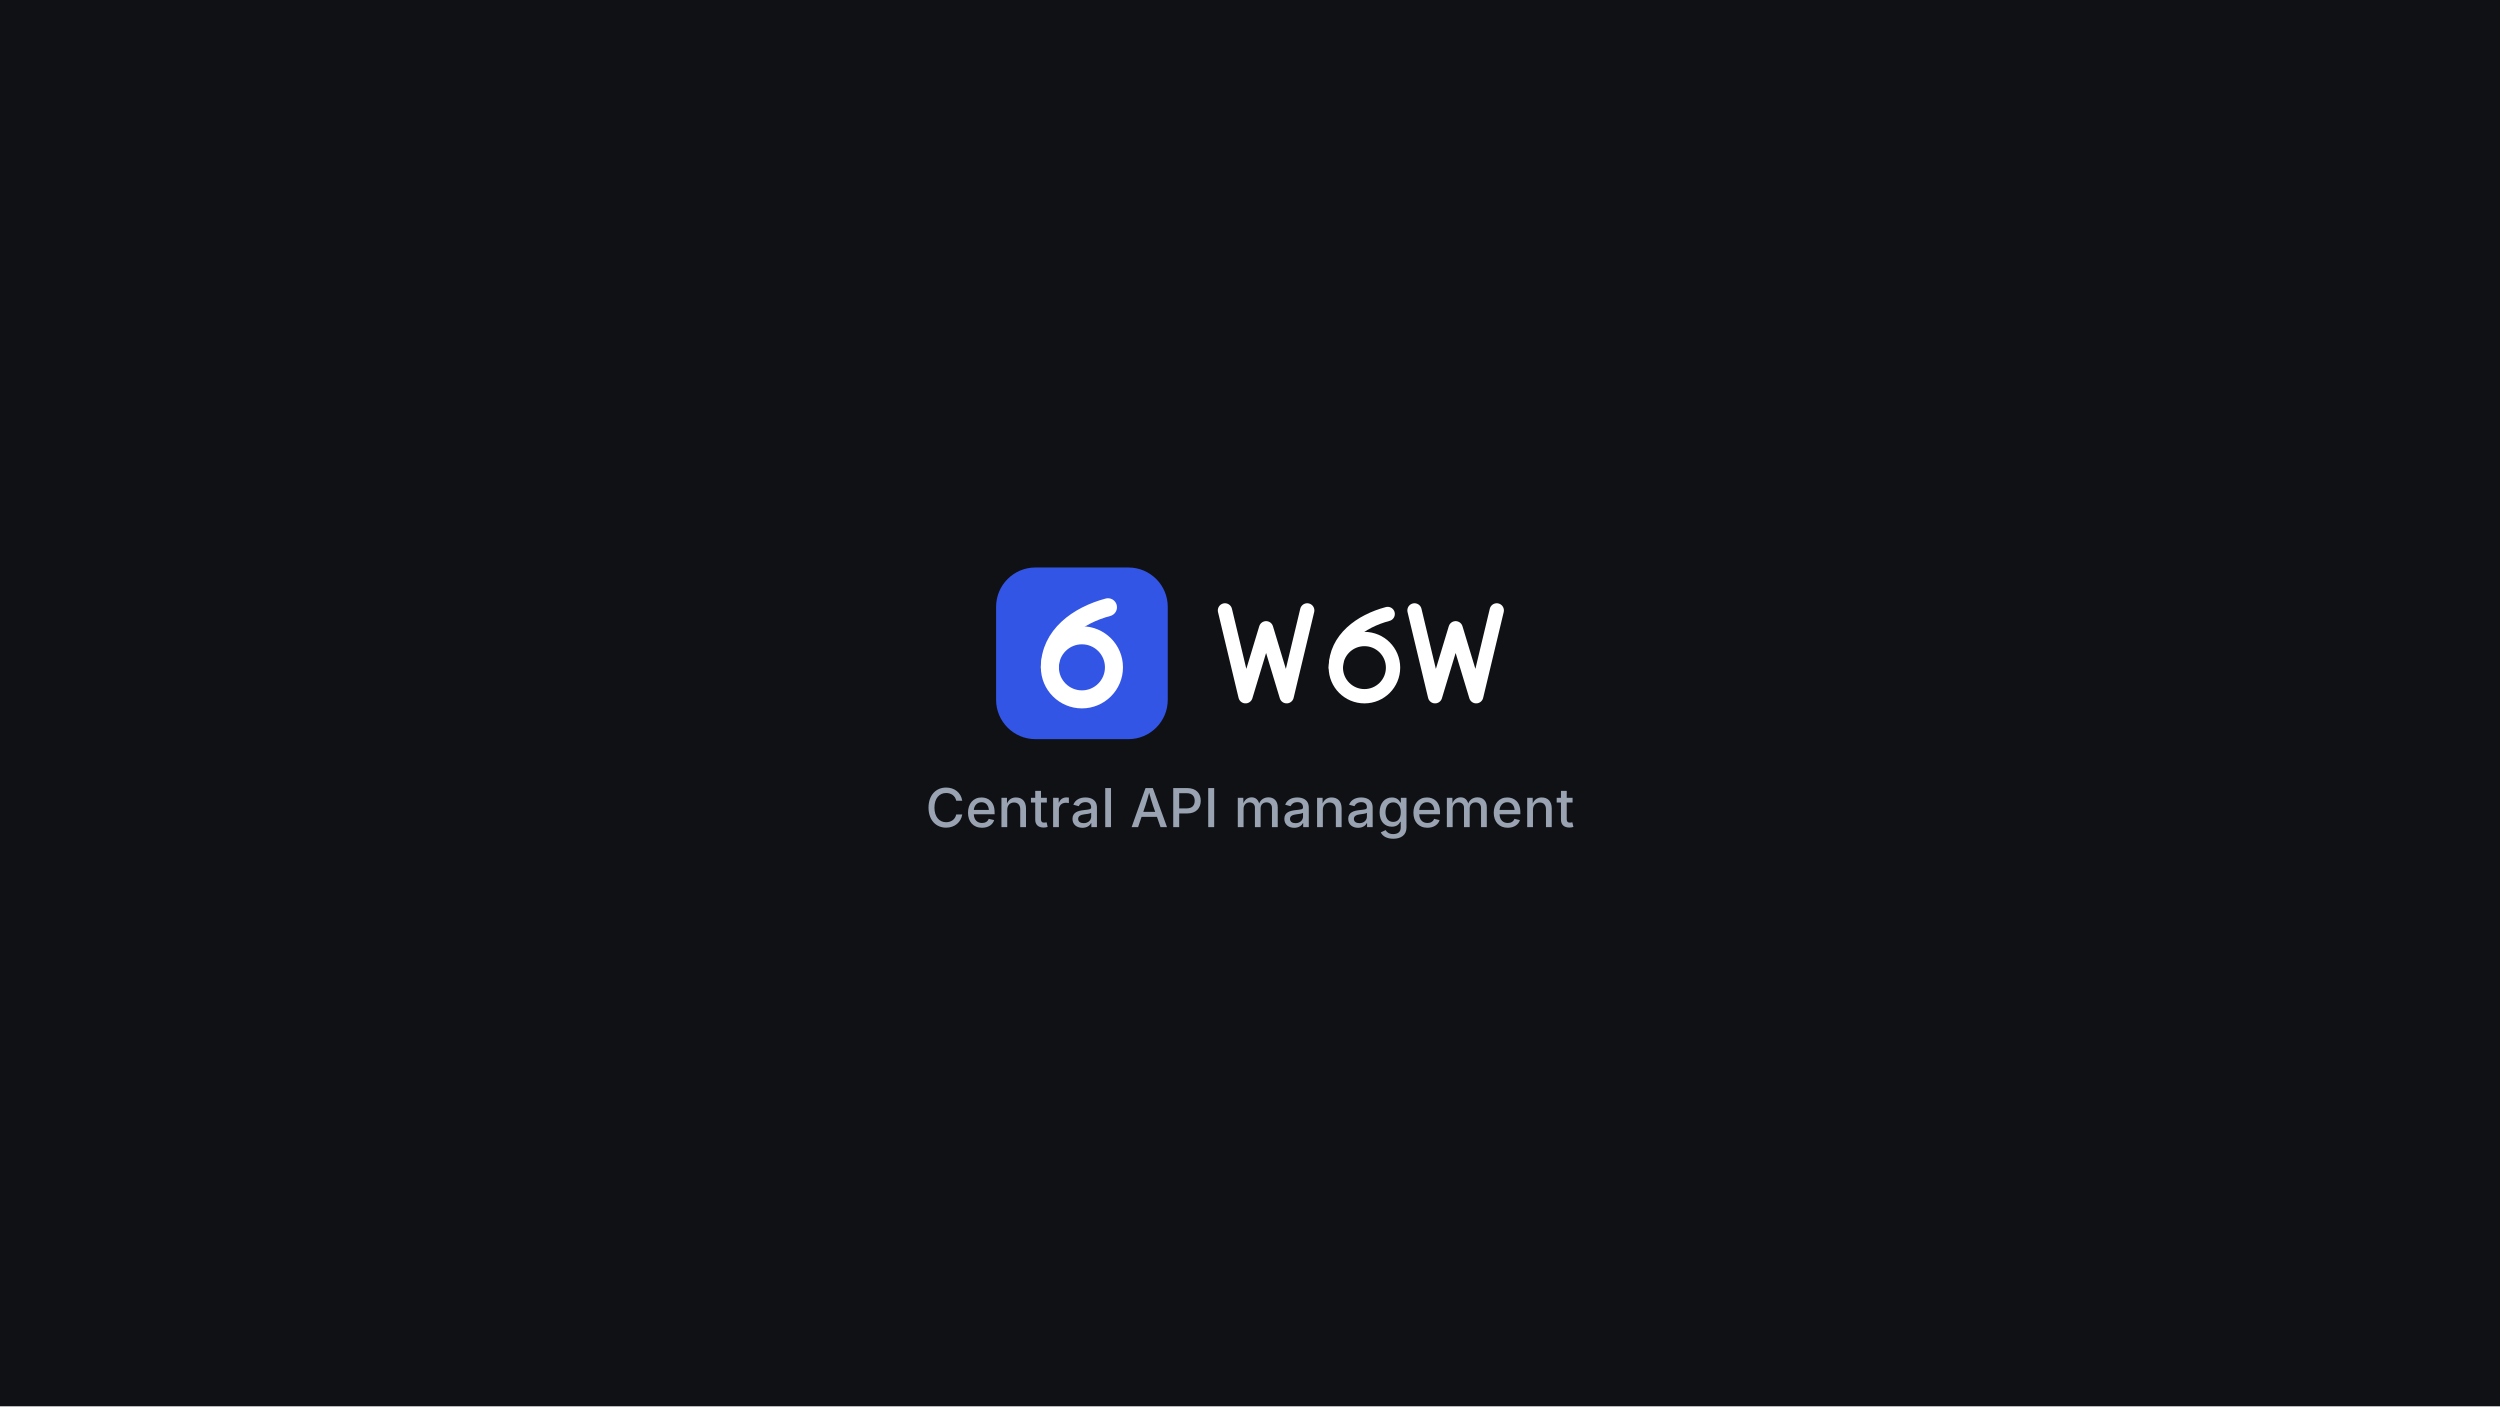
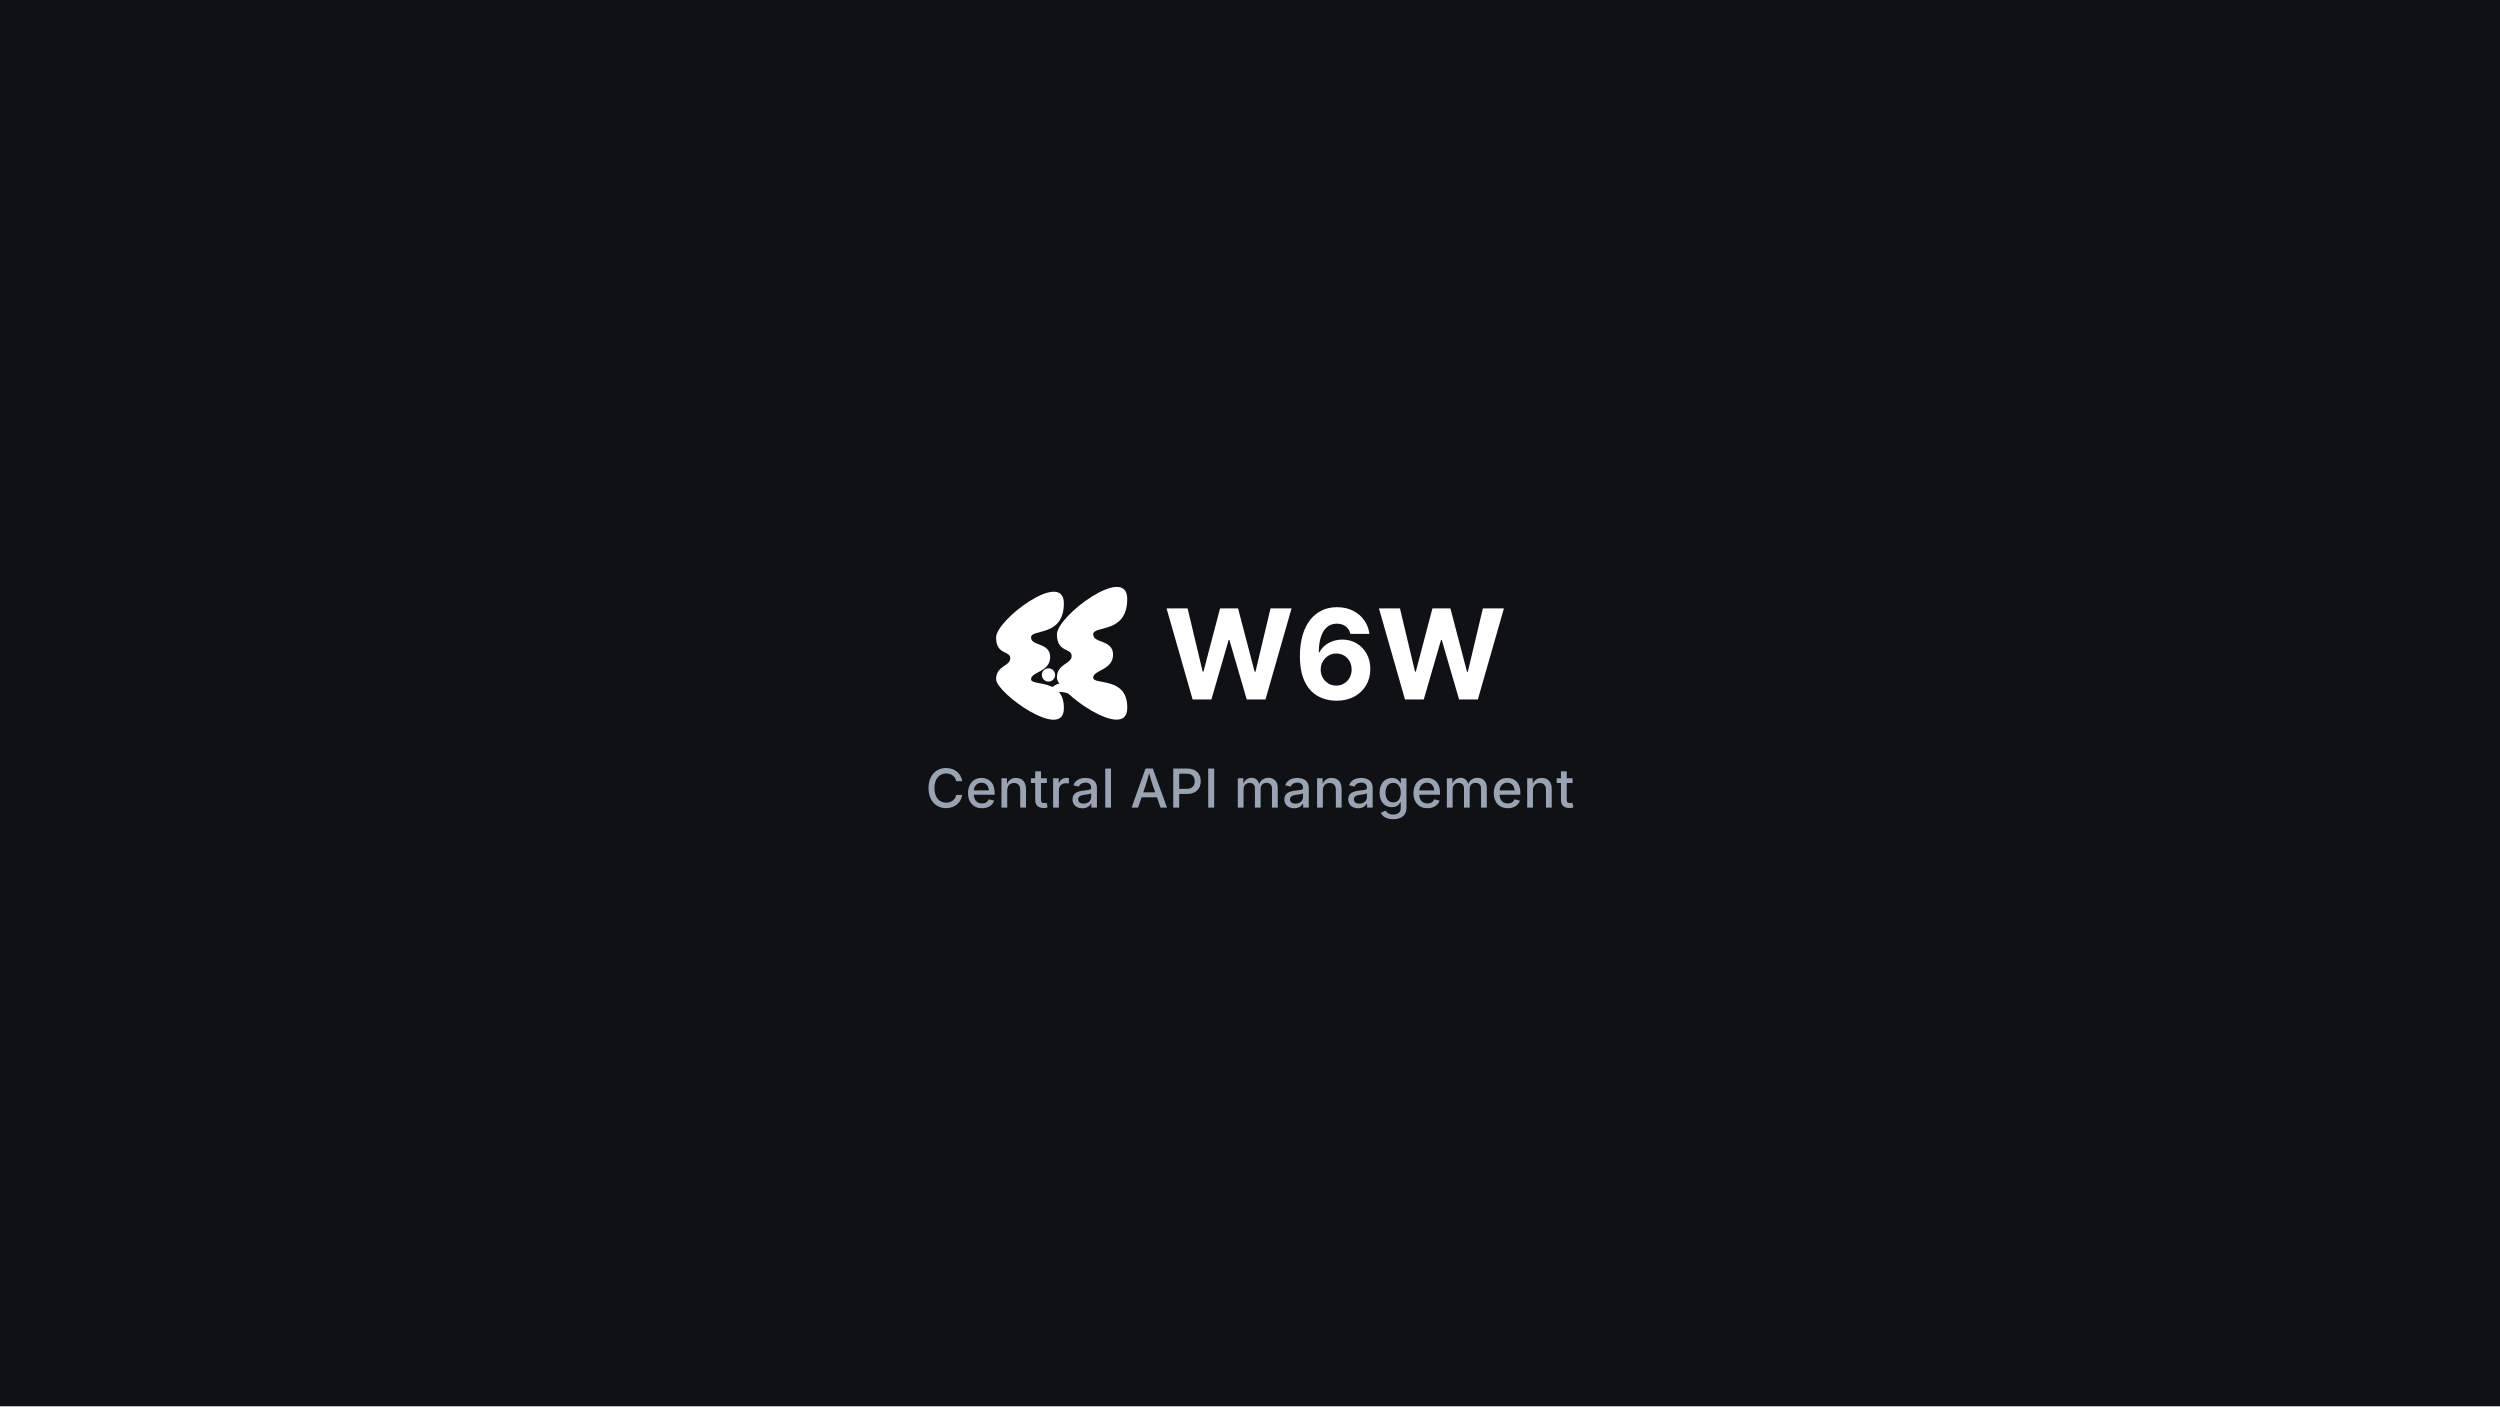
<svg xmlns="http://www.w3.org/2000/svg" viewBox="0 0 2560 1440" width="2560" height="1440" role="img" aria-label="w6w">
  <rect width="2560" height="1440" fill="#0F1115" />
-   <g transform="translate(1020,581.1127) scale(1.830986)">
-     <rect width="96" height="96" rx="22" fill="#3355E6" />
-     <g transform="translate(48,48) scale(1.12) translate(-48,-48) translate(-30,23)" fill="none" stroke="#FFFFFF" stroke-width="9" stroke-linecap="round" stroke-linejoin="round">
-       <path d="M91 2 C 76 6, 62 16, 62 32" />
-       <circle cx="78" cy="32" r="16" />
-     </g>
-     <g transform="translate(128,24)" fill="none" stroke="#FFFFFF" stroke-width="8" stroke-linecap="round" stroke-linejoin="round">
-       <path d="M0 0 L11.5 48 L23 10 L34.5 48 L46 0" />
-       <path d="M91 2 C 76 6, 62 16, 62 32" />
-       <circle cx="78" cy="32" r="16" />
-       <path d="M106 0 L117.5 48 L129 10 L140.5 48 L152 0" />
+   <g transform="translate(1020,601.0115) scale(0.2868905)">
+     <g fill="#FFFFFF" transform="translate(-67.9016,-105.2733)">
+       <path d="M67.902 285.578C67.902 221.946 309.731 41.895 309.731 163.736C309.731 285.578 192.642 253.401 192.642 285.578C192.642 317.756 260.944 302.571 260.944 355.719C260.944 408.866 192.642 408.092 192.642 434.691C192.642 461.291 313.345 429.113 309.731 541.555C306.117 653.996 67.902 483.707 67.902 434.691C67.902 385.676 118.558 388.62 118.558 360.135C118.558 331.65 67.902 349.211 67.902 285.578Z" />
+       <path d="M285.062 274.496C285.062 208.51 535.993 21.8 535.993 148.148C535.994 274.496 414.498 241.128 414.498 274.496C414.498 307.864 485.37 292.117 485.37 347.23C485.37 402.343 414.498 401.54 414.498 429.123C414.498 456.706 539.744 423.338 535.994 539.938C532.244 656.538 285.062 479.951 285.062 429.123C285.062 378.295 337.625 381.348 337.625 351.81C337.625 322.272 285.062 340.482 285.062 274.496Z" />
+       <path d="M234.531 558.572C237.269 552.545 239.524 545.907 241.709 539.122C233.666 532.149 218.055 522.708 190.113 509.939C92.199 465.197 222.859 495.35 276.679 457.416C330.5 419.482 424.848 523.233 337.308 489.514C263.377 461.036 253.58 502.259 241.709 539.122C261.851 556.585 234.531 558.572 234.531 558.572Z" />
+       <circle cx="254.91" cy="419.441" r="23.668" />
+       <path d="M769.397 507L676.41 182.021H751.466L805.259 407.824H807.957L867.304 182.021H931.57L990.758 408.3H993.614L1047.41 182.021H1122.46L1029.48 507H962.512L900.627 294.526H898.088L836.361 507H769.397ZM1282.06 511.443C1265.34 511.337 1249.21 508.534 1233.66 503.033C1218.21 497.532 1204.36 488.593 1192.08 476.216C1179.81 463.839 1170.08 447.442 1162.89 427.025C1155.8 406.608 1152.26 381.536 1152.26 351.81C1152.36 324.517 1155.48 300.132 1161.62 278.658C1167.86 257.077 1176.75 238.776 1188.28 223.754C1199.91 208.732 1213.82 197.307 1230.01 189.479C1246.19 181.545 1264.34 177.578 1284.44 177.578C1306.12 177.578 1325.27 181.809 1341.88 190.272C1358.49 198.629 1371.82 210.002 1381.87 224.389C1392.02 238.776 1398.16 254.908 1400.27 272.786H1332.52C1329.87 261.467 1324.32 252.581 1315.86 246.128C1307.39 239.675 1296.92 236.448 1284.44 236.448C1263.28 236.448 1247.2 245.652 1236.2 264.059C1225.3 282.466 1219.75 307.485 1219.54 339.115H1221.76C1226.62 329.489 1233.18 321.29 1241.43 314.52C1249.79 307.643 1259.26 302.407 1269.84 298.81C1280.52 295.108 1291.79 293.256 1303.64 293.256C1322.89 293.256 1340.03 297.805 1355.05 306.903C1370.07 315.895 1381.92 328.272 1390.59 344.034C1399.27 359.797 1403.61 377.833 1403.61 398.145C1403.61 420.148 1398.48 439.719 1388.21 456.857C1378.06 473.994 1363.83 487.429 1345.53 497.162C1327.33 506.788 1306.18 511.549 1282.06 511.443ZM1281.74 457.491C1292.32 457.491 1301.79 454.953 1310.14 449.875C1318.5 444.797 1325.06 437.921 1329.82 429.246C1334.58 420.572 1336.96 410.839 1336.96 400.049C1336.96 389.258 1334.58 379.579 1329.82 371.01C1325.17 362.441 1318.71 355.618 1310.46 350.54C1302.21 345.462 1292.79 342.924 1282.22 342.924C1274.28 342.924 1266.93 344.405 1260.16 347.367C1253.49 350.329 1247.62 354.454 1242.55 359.744C1237.57 365.033 1233.66 371.169 1230.8 378.151C1227.95 385.027 1226.52 392.379 1226.52 400.207C1226.52 410.68 1228.9 420.254 1233.66 428.929C1238.53 437.603 1245.08 444.532 1253.34 449.716C1261.69 454.9 1271.16 457.491 1281.74 457.491ZM1527.38 507L1434.39 182.021H1509.45L1563.24 407.824H1565.94L1625.28 182.021H1689.55L1748.74 408.3H1751.59L1805.39 182.021H1880.44L1787.46 507H1720.49L1658.61 294.526H1656.07L1594.34 507H1527.38Z" />
    </g>
  </g>
-   <text x="1280" y="847" text-anchor="middle" fill="#9AA3B2" font-family="Inter, 'Liberation Sans', Arial, Helvetica, sans-serif" font-size="55" font-weight="500" letter-spacing="0.01em">Central API management</text>
+   <text x="1280" y="827" text-anchor="middle" fill="#9AA3B2" font-family="Inter, 'Liberation Sans', Arial, Helvetica, sans-serif" font-size="55" font-weight="500" letter-spacing="0.01em">Central API management</text>
</svg>
